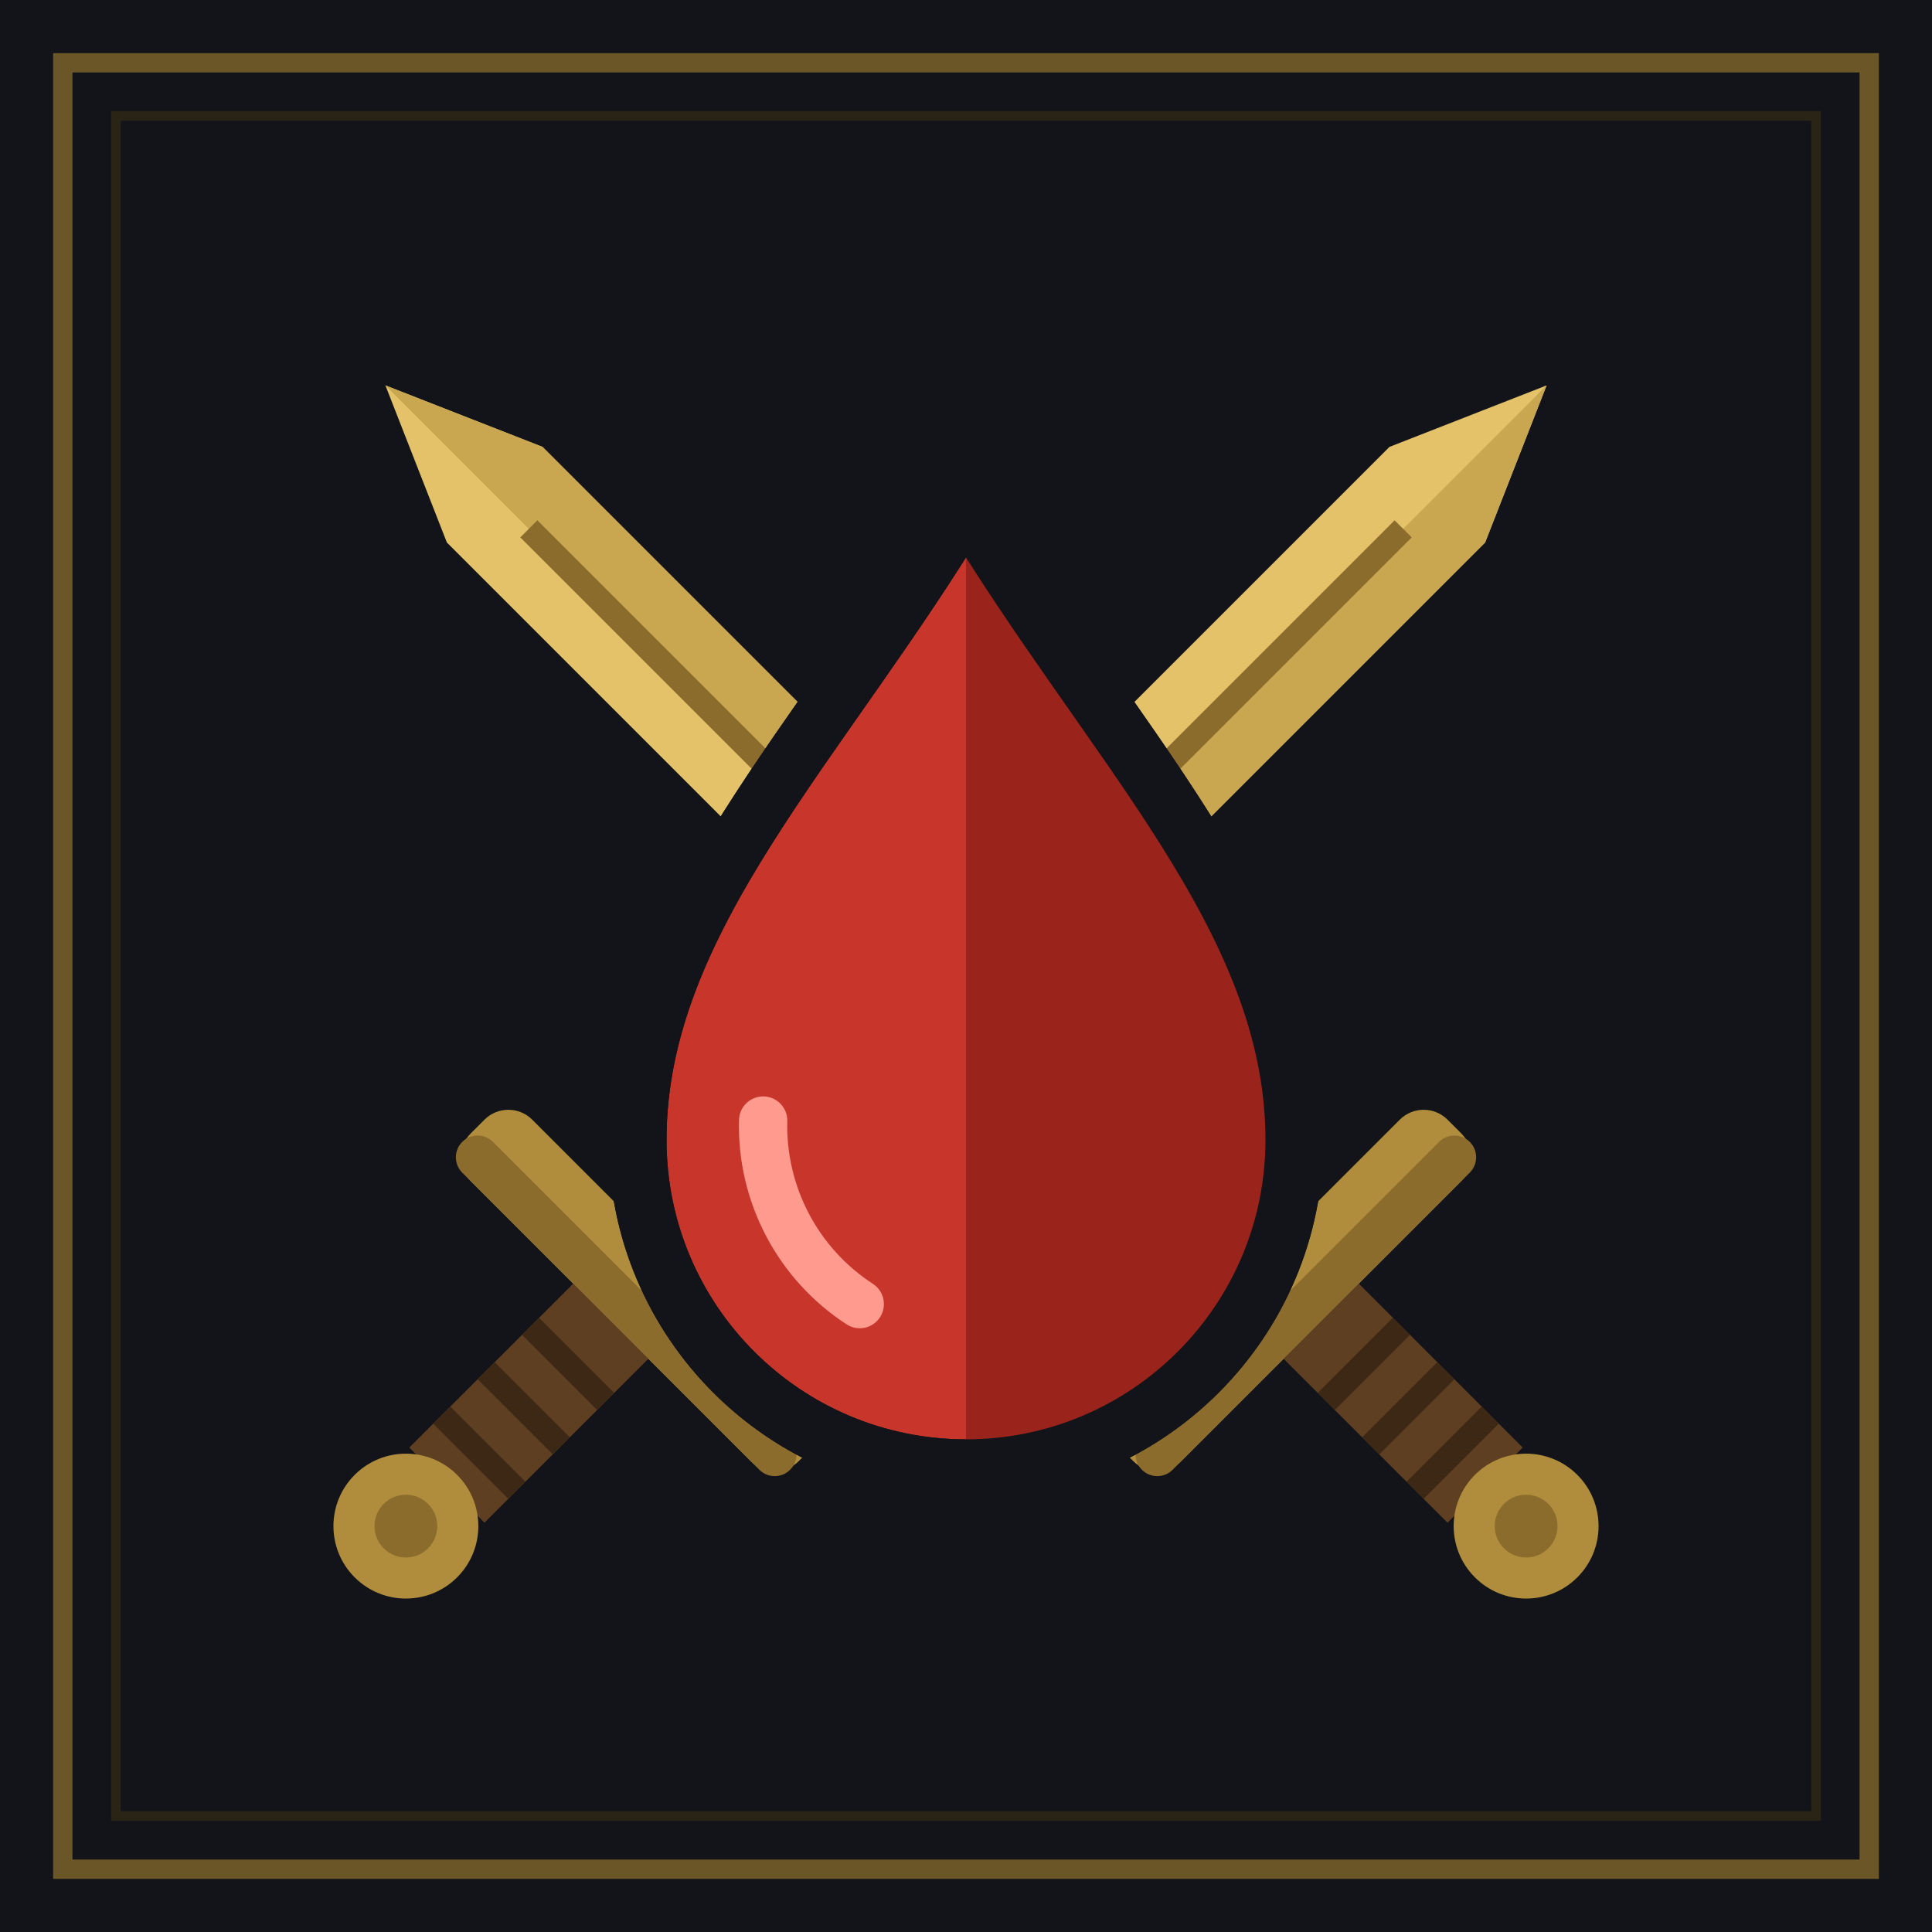
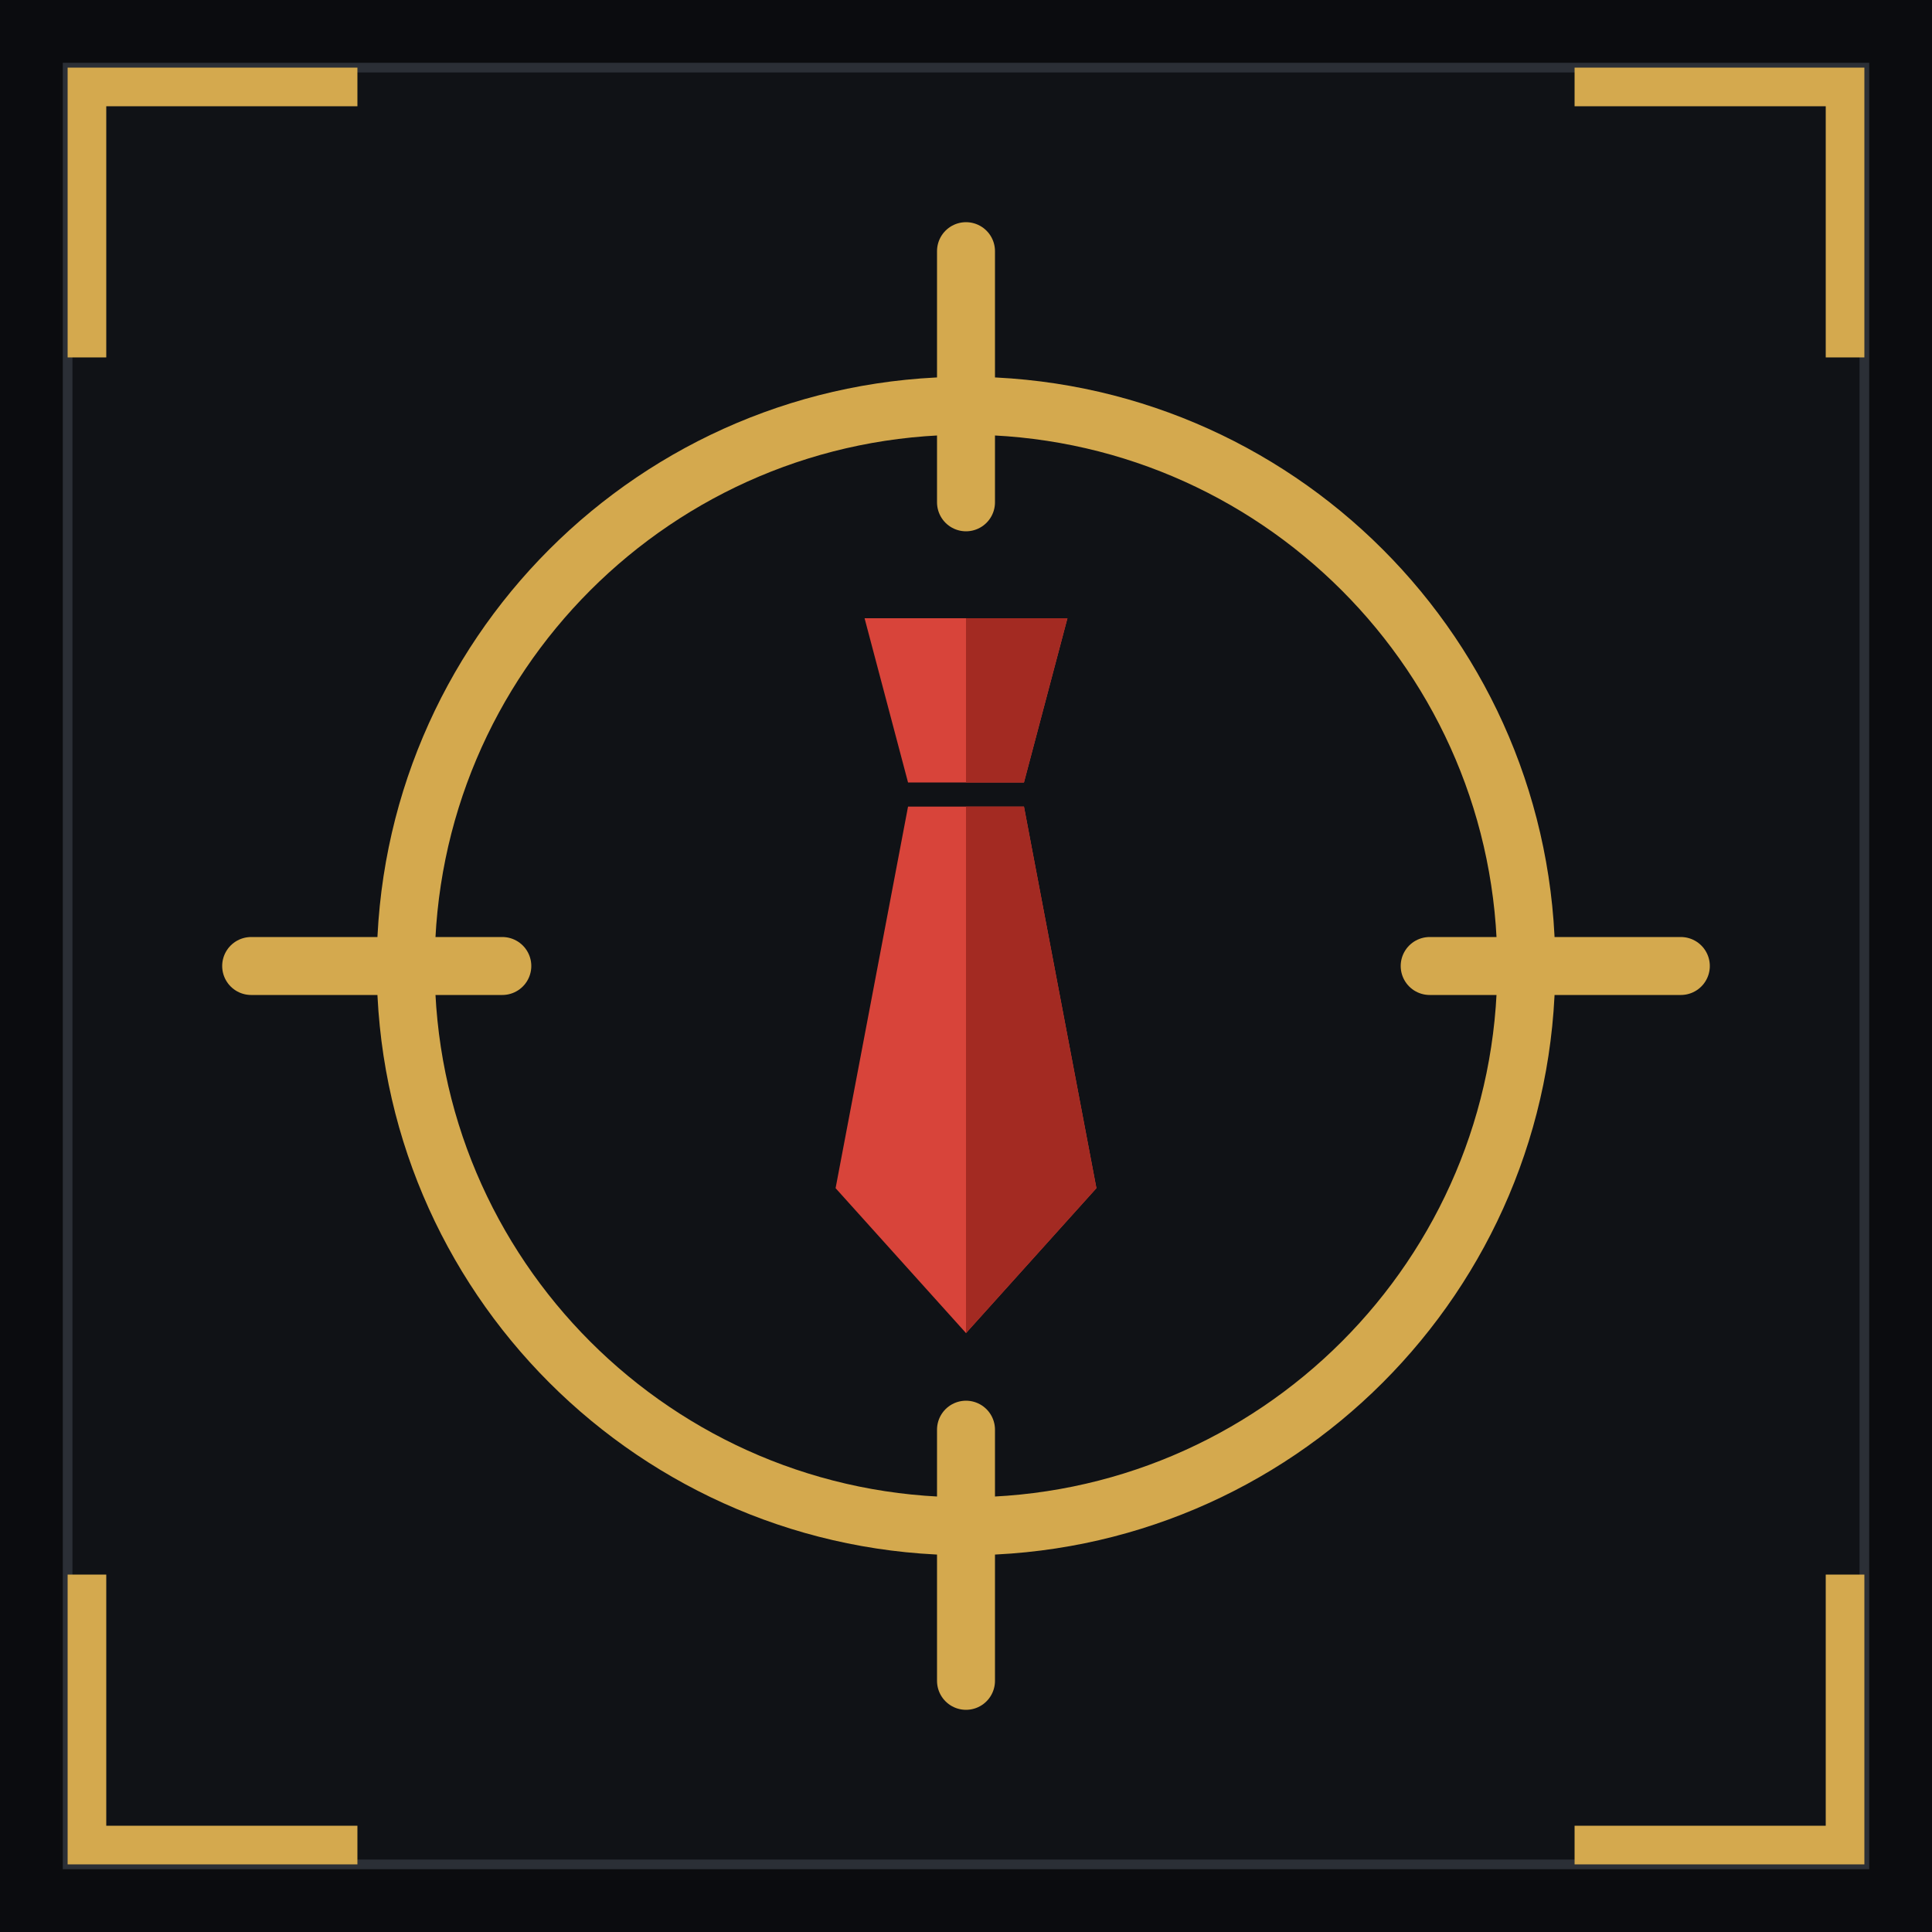
<svg xmlns="http://www.w3.org/2000/svg" viewBox="0 0 400 400" width="400" height="400">
-   <rect width="400" height="400" fill="#121419" />
-   <rect x="13" y="13" width="374" height="374" fill="none" stroke="#6b5628" stroke-width="4" />
-   <rect x="24" y="24" width="352" height="352" fill="none" stroke="#2a2416" stroke-width="2" />
-   <defs>
-     <g id="sword">
-       <polygon points="200,30 214,62 214,288 186,288 186,62" fill="#e3c26a" />
-       <polygon points="200,30 214,62 214,288 200,288" fill="#c9a650" />
-       <rect x="197.500" y="72" width="5" height="206" fill="#8c6c2c" />
-       <rect x="152" y="286" width="96" height="18" rx="7" fill="#b08d3c" />
-       <rect x="152" y="295" width="96" height="9" rx="4.500" fill="#8c6c2c" />
-       <rect x="189" y="304" width="22" height="48" fill="#5e3f22" />
-       <rect x="189" y="314" width="22" height="5" fill="#3d2815" />
-       <rect x="189" y="327" width="22" height="5" fill="#3d2815" />
-       <rect x="189" y="340" width="22" height="5" fill="#3d2815" />
-       <circle cx="200" cy="364" r="15" fill="#b08d3c" />
-       <circle cx="200" cy="364" r="6.500" fill="#8c6c2c" />
-     </g>
-   </defs>
-   <use href="#sword" transform="rotate(45 200 200)" />
-   <use href="#sword" transform="rotate(-45 200 200)" />
-   <path d="M200 104 C 230 154, 268 190, 268 236 A 68 68 0 0 1 132 236 C 132 190, 170 154, 200 104 Z" fill="#c8362b" stroke="#121419" stroke-width="12" stroke-linejoin="round" />
-   <path d="M200 104 C 230 154, 268 190, 268 236 A 68 68 0 0 1 200 304 Z" fill="#9a241b" />
-   <path d="M200 104 C 230 154, 268 190, 268 236 A 68 68 0 0 1 132 236 C 132 190, 170 154, 200 104 Z" fill="none" stroke="#121419" stroke-width="12" stroke-linejoin="round" />
-   <path d="M158 232 a44 44 0 0 0 20 38" fill="none" stroke="#ff9a8f" stroke-width="10" stroke-linecap="round" />
+   <rect width="400" height="400" fill="#0b0c0f" />
+   <rect x="14" y="14" width="372" height="372" fill="#101216" stroke="#2b2f36" stroke-width="2" />
+   <g fill="none" stroke="#d4a94e" stroke-width="8" stroke-linecap="square">
+     <path d="M18 70V18h52" />
+     <path d="M330 18h52v52" />
+     <path d="M382 330v52h-52" />
+     <path d="M70 382H18v-52" />
+   </g>
+   <g fill="none" stroke="#d4a94e" stroke-width="12" stroke-linecap="round">
+     <circle cx="200" cy="200" r="116" />
+     <path d="M200 52v52M200 296v52M52 200h52M296 200h52" />
+   </g>
+   <polygon points="179,128 221,128 212,162 188,162" fill="#d8443a" />
+   <polygon points="200,128 221,128 212,162 200,162" fill="#a32a22" />
+   <polygon points="188,167 212,167 227,246 200,276 173,246" fill="#d8443a" />
+   <polygon points="200,167 212,167 227,246 200,276" fill="#a32a22" />
</svg>
